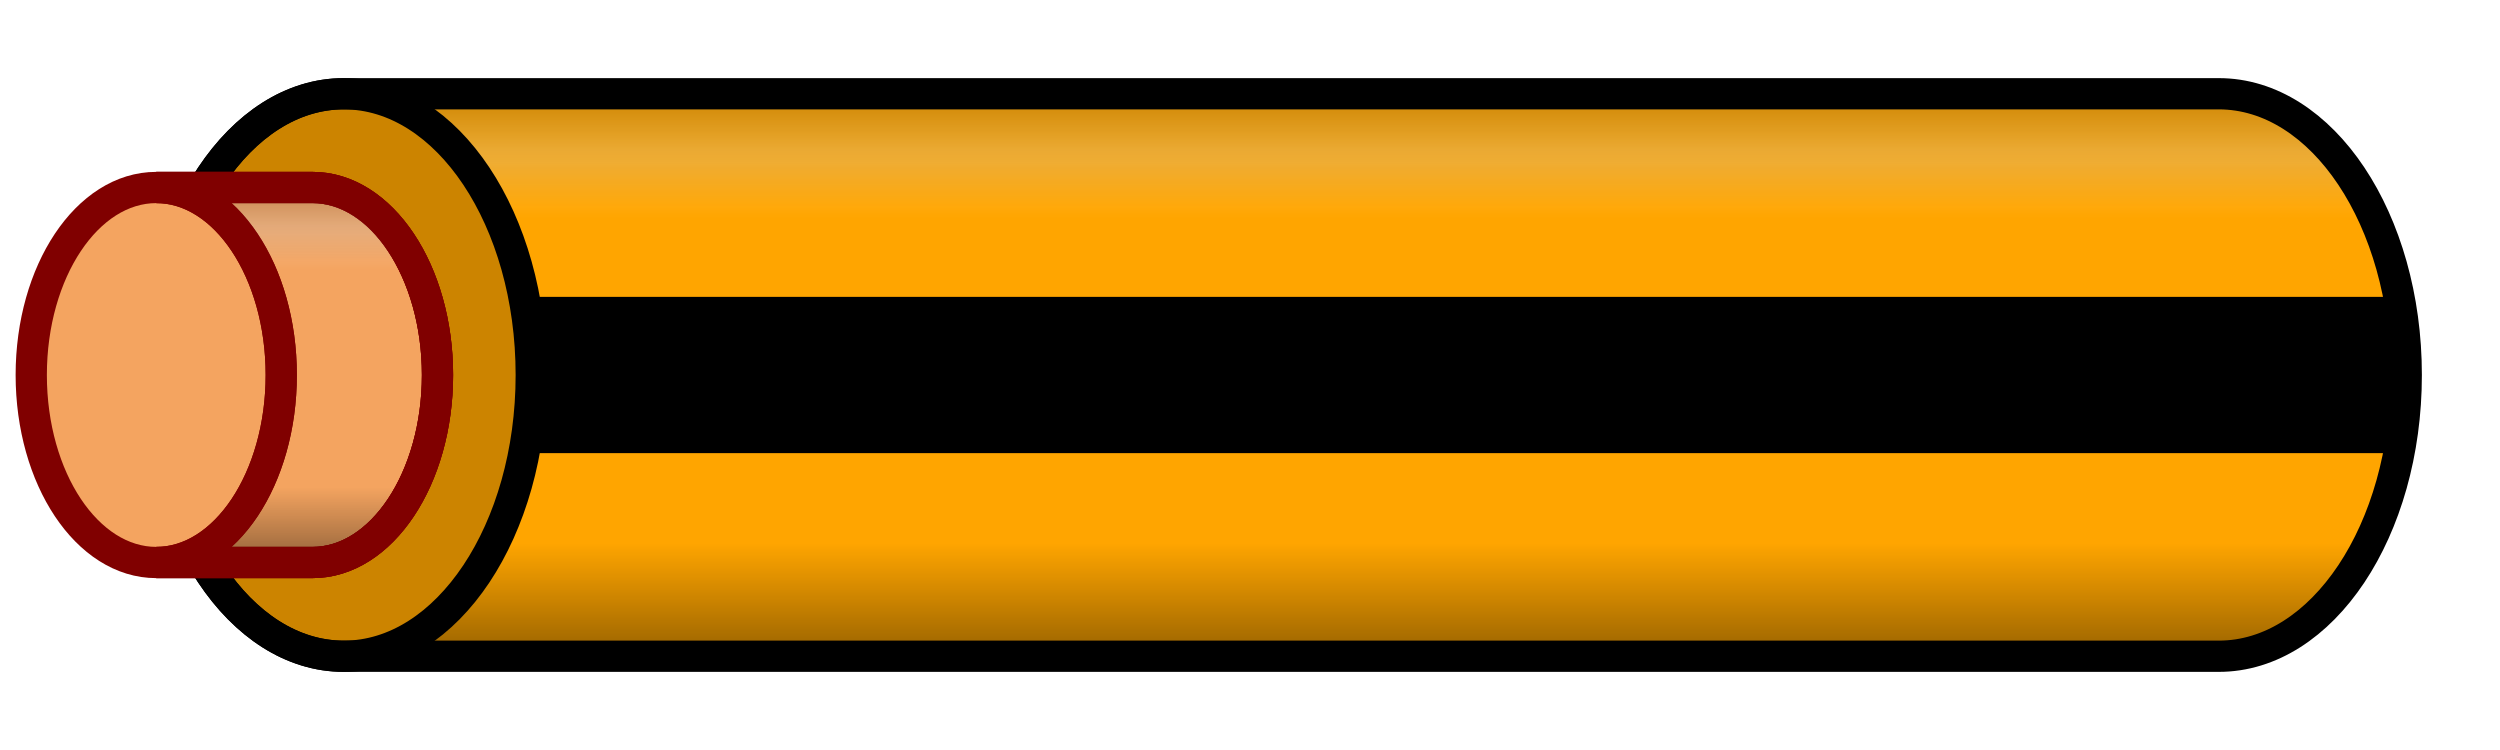
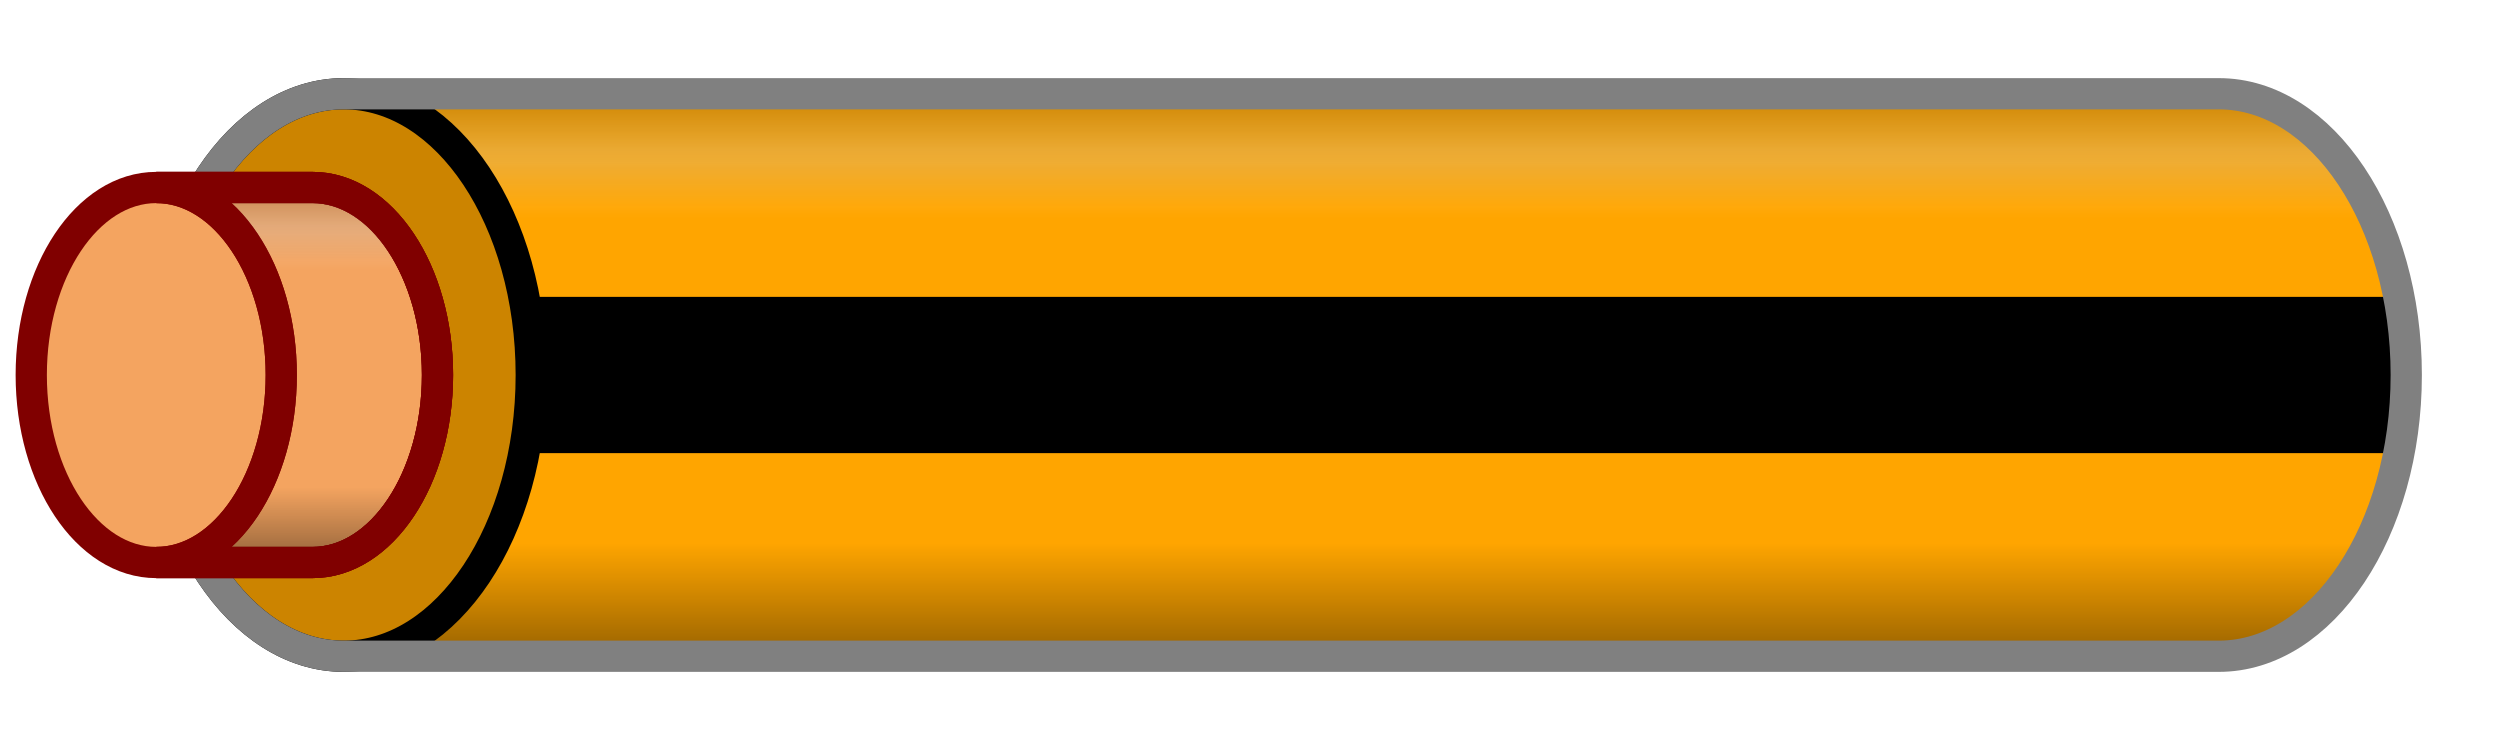
<svg xmlns="http://www.w3.org/2000/svg" version="1.1" viewBox="-11 -12 80 24" width="1000" height="300">
  <defs>
    <clipPath id="shape">
      <path d="M0,9 l 60,0 a 6,9,0 0,0 0,-18 l -60,0 a 6,9,0 0,1 0,18" />
    </clipPath>
    <linearGradient id="shine" x1="0" y1="0" x2="0" y2="1">
      <stop offset="0" stop-color="white" stop-opacity="0" />
      <stop offset=".1" stop-color="white" stop-opacity="0.2" />
      <stop offset=".12" stop-color="white" stop-opacity="0.2" />
      <stop offset=".22" stop-color="white" stop-opacity="0" />
      <stop offset="1" stop-color="black" stop-opacity="0" />
    </linearGradient>
    <linearGradient id="shadow" x1="0" y1="0" x2="0" y2="1">
      <stop offset="0" stop-color="black" stop-opacity=".2" />
      <stop offset=".2" stop-color="black" stop-opacity="0" />
      <stop offset=".8" stop-color="black" stop-opacity="0" />
      <stop offset="1" stop-color="black" stop-opacity=".4" />
    </linearGradient>
  </defs>
  <path d="M0,9 l 60,0 a 6,9,0 0,0 0,-18 l -60,0 a 6,9,0 0,0 0,18" fill="orange" />
  <line x1="0" y1="0" x2="70" y2="0" clip-path="url(#shape)" stroke-width="5" stroke="black" />
  <rect x="-5" y="-9" width="80" height="18" fill="url(#shadow)" clip-path="url(#shape)" />
  <rect x="-5" y="-9" width="80" height="18" fill="url(#shine)" clip-path="url(#shape)" />
  <ellipse rx="6" ry="9" fill-opacity=".2" cx="0" cy="0" stroke="black" stroke-width="1" />
-   <path d="M0,9 l 60,0 a 6,9,0 0,0 0,-18 l -60,0 a 6,9,0 0,0 0,18" stroke="black" stroke-width="1" fill="none" />
+   <path d="M0,9 l 60,0 a 6,9,0 0,0 0,-18 l -60,0 a 6,9,0 0,0 0,18" stroke="gray" stroke-width="1" fill="none" />
  <path d="M-6,6 l 5,0 a 4,6,0 0,0 0,-12 l -5,0 a 4,6,0 0,0 0,12" stroke="maroon" stroke-width="1" fill="sandybrown" />
  <path d="M-6,6 l 5,0 a 4,6,0 0,0 0,-12 l -5,0 a 4,6,0 0,1 0,12" fill="url(#shadow)" stroke="maroon" stroke-width="1" />
  <path d="M-6,6 l 5,0 a 4,6,0 0,0 0,-12 l -5,0 a 4,6,0 0,1 0,12" fill="url(#shine)" stroke="maroon" stroke-width="1" />
</svg>
